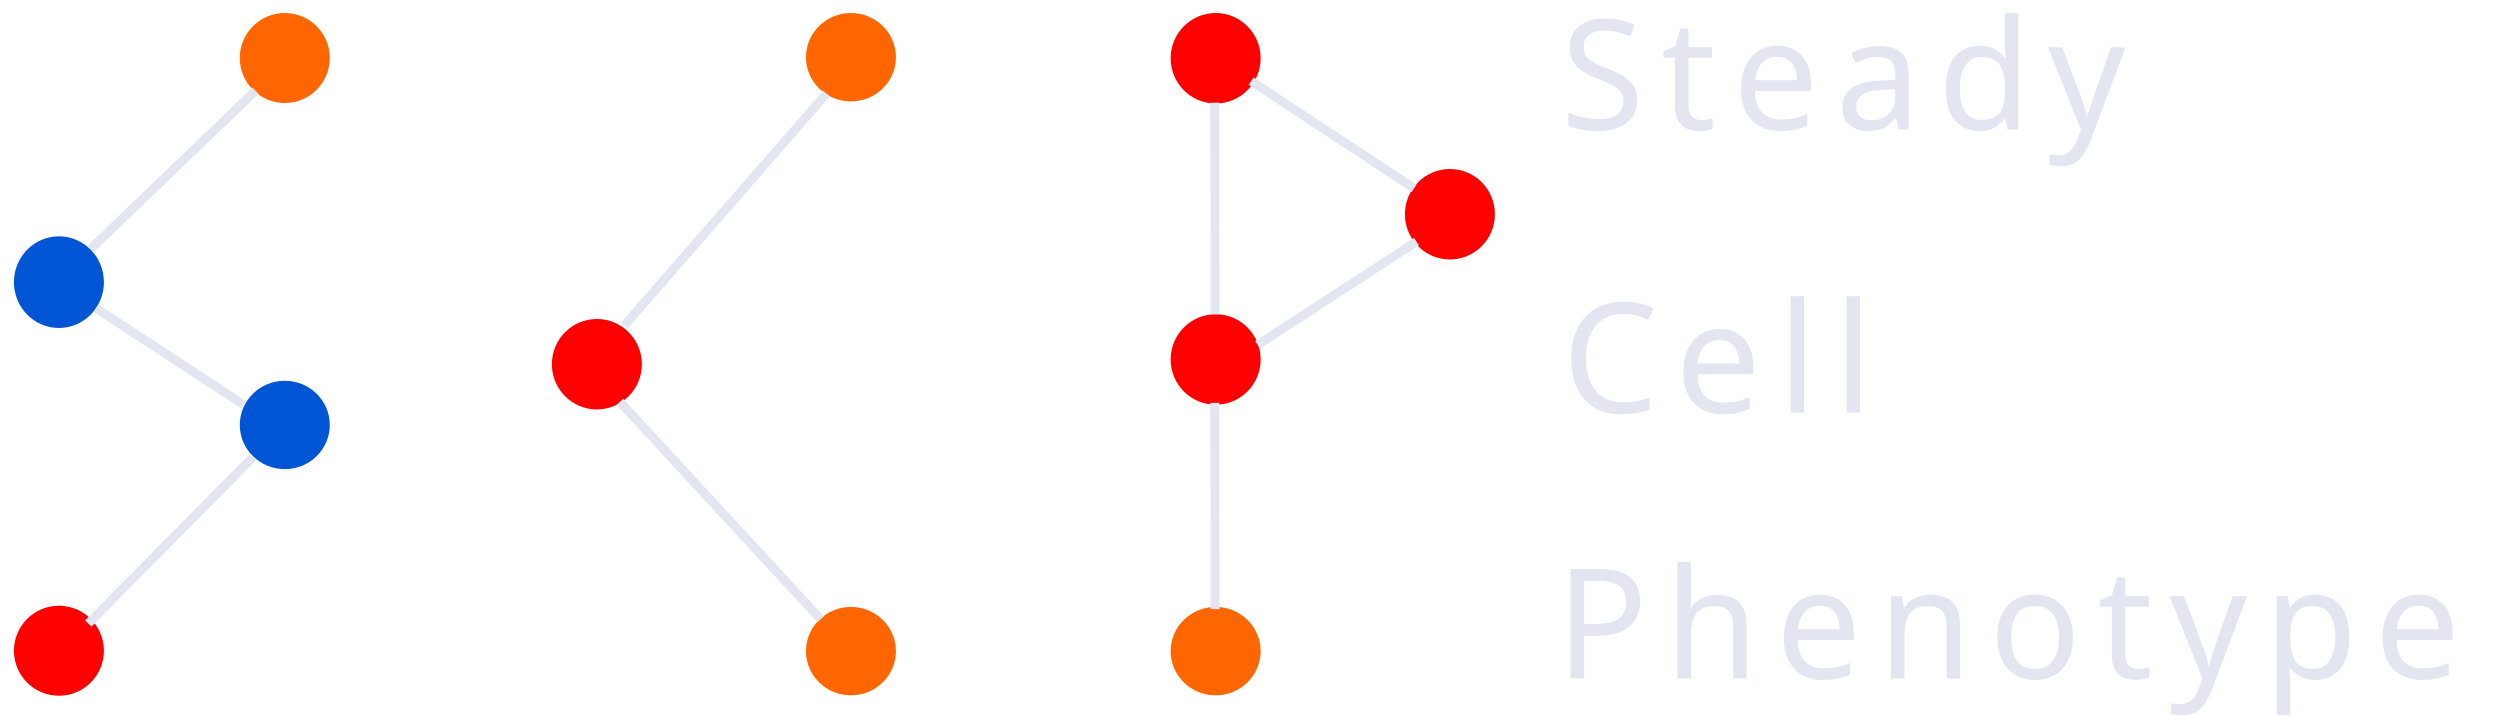
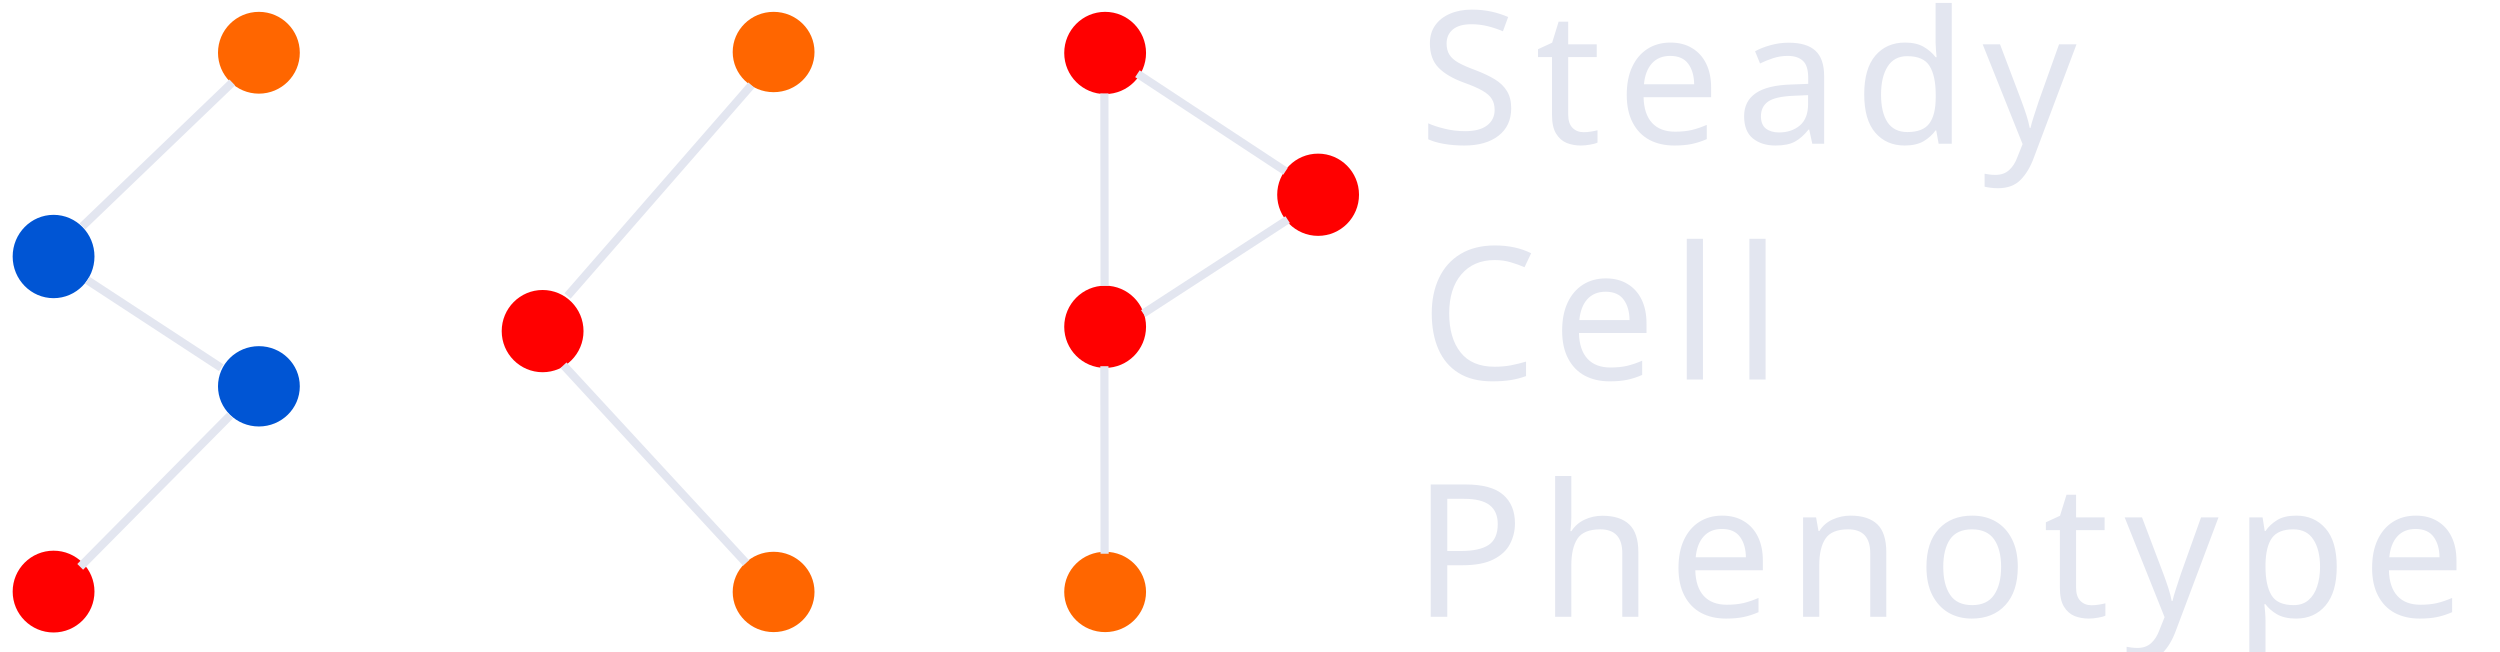
- <svg xmlns="http://www.w3.org/2000/svg" id="svg5" version="1.1" viewBox="0 0 277.813 79.64" height="301" width="1050">
+ <svg xmlns="http://www.w3.org/2000/svg" id="svg5" version="1.1" viewBox="0 0 305.594 79.64" height="301" width="1155">
  <defs id="defs2">
    </defs>
  <g id="layer1">
-     <text xml:space="preserve" style="font-style:normal;font-variant:normal;font-weight:normal;font-stretch:normal;font-size:16.985px;line-height:1.25;font-family:sans-serif;-inkscape-font-specification:sans-serif;letter-spacing:1.858px;fill:#e3e6f0;fill-opacity:1;stroke:none;stroke-width:0.265" x="173.964" y="14.348" id="text386" transform="scale(0.9969365,1.003073)">
-       <tspan id="tspan384" style="font-style:normal;font-variant:normal;font-weight:normal;font-stretch:normal;font-size:16.985px;font-family:sans-serif;-inkscape-font-specification:sans-serif;stroke-width:0.265;fill:#e3e6f0;fill-opacity:1" x="173.964" y="14.348">Steady</tspan>
+     <text xml:space="preserve" style="font-style:normal;font-variant:normal;font-weight:normal;font-stretch:normal;font-size:22.578px;line-height:1.25;font-family:sans-serif;-inkscape-font-specification:'sans-serif, Normal';font-variant-ligatures:normal;font-variant-caps:normal;font-variant-numeric:normal;font-variant-east-asian:normal;letter-spacing:1.858px;fill:#e3e6f0;fill-opacity:1;stroke:none;stroke-width:0.265" x="173.964" y="17.513" id="text386" transform="scale(0.9969365,1.003073)">
+       <tspan id="tspan384" style="font-style:normal;font-variant:normal;font-weight:normal;font-stretch:normal;font-size:22.578px;font-family:sans-serif;-inkscape-font-specification:'sans-serif, Normal';font-variant-ligatures:normal;font-variant-caps:normal;font-variant-numeric:normal;font-variant-east-asian:normal;fill:#e3e6f0;fill-opacity:1;stroke-width:0.265" x="173.964" y="17.513">Steady</tspan>
    </text>
-     <text xml:space="preserve" style="font-style:normal;font-variant:normal;font-weight:normal;font-stretch:normal;font-size:16.985px;line-height:1.25;font-family:sans-serif;-inkscape-font-specification:sans-serif;letter-spacing:1.858px;fill:#e3e6f0;fill-opacity:1;stroke:none;stroke-width:0.265" x="174.121" y="45.723" id="text386-6" transform="scale(0.9969365,1.003073)">
-       <tspan id="tspan384-9" style="font-style:normal;font-variant:normal;font-weight:normal;font-stretch:normal;font-size:16.985px;font-family:sans-serif;-inkscape-font-specification:sans-serif;stroke-width:0.265;fill:#e3e6f0;fill-opacity:1" x="174.121" y="45.723">Cell</tspan>
+     <text xml:space="preserve" style="font-style:normal;font-variant:normal;font-weight:normal;font-stretch:normal;font-size:22.578px;line-height:1.25;font-family:sans-serif;-inkscape-font-specification:'sans-serif, Normal';font-variant-ligatures:normal;font-variant-caps:normal;font-variant-numeric:normal;font-variant-east-asian:normal;letter-spacing:1.858px;fill:#e3e6f0;fill-opacity:1;stroke:none;stroke-width:0.265" x="174.174" y="46.251" id="text386-6" transform="scale(0.9969365,1.003073)">
+       <tspan id="tspan384-9" style="font-style:normal;font-variant:normal;font-weight:normal;font-stretch:normal;font-size:22.578px;font-family:sans-serif;-inkscape-font-specification:'sans-serif, Normal';font-variant-ligatures:normal;font-variant-caps:normal;font-variant-numeric:normal;font-variant-east-asian:normal;fill:#e3e6f0;fill-opacity:1;stroke-width:0.265" x="174.174" y="46.251">Cell</tspan>
    </text>
-     <text xml:space="preserve" style="font-style:normal;font-variant:normal;font-weight:normal;font-stretch:normal;font-size:16.985px;line-height:1.25;font-family:sans-serif;-inkscape-font-specification:sans-serif;letter-spacing:1.858px;fill:#e3e6f0;fill-opacity:1;stroke:none;stroke-width:0.265" x="173.416" y="75.162" id="text386-2" transform="scale(0.9969365,1.003073)">
-       <tspan id="tspan384-3" style="font-style:normal;font-variant:normal;font-weight:normal;font-stretch:normal;font-size:16.985px;font-family:sans-serif;-inkscape-font-specification:sans-serif;stroke-width:0.265;fill:#e3e6f0;fill-opacity:1" x="173.416" y="75.162">Phenotype</tspan>
+     <text xml:space="preserve" style="font-style:normal;font-variant:normal;font-weight:normal;font-stretch:normal;font-size:22.578px;line-height:1.25;font-family:sans-serif;-inkscape-font-specification:'sans-serif, Normal';font-variant-ligatures:normal;font-variant-caps:normal;font-variant-numeric:normal;font-variant-east-asian:normal;letter-spacing:1.858px;fill:#e3e6f0;fill-opacity:1;stroke:none;stroke-width:0.265" x="173.237" y="75.162" id="text386-2" transform="scale(0.9969365,1.003073)">
+       <tspan id="tspan384-3" style="font-style:normal;font-variant:normal;font-weight:normal;font-stretch:normal;font-size:22.578px;font-family:sans-serif;-inkscape-font-specification:'sans-serif, Normal';font-variant-ligatures:normal;font-variant-caps:normal;font-variant-numeric:normal;font-variant-east-asian:normal;fill:#e3e6f0;fill-opacity:1;stroke-width:0.265" x="173.237" y="75.162">Phenotype</tspan>
    </text>
    <text xml:space="preserve" style="font-style:normal;font-weight:normal;font-size:10.583px;line-height:1.25;font-family:sans-serif;fill:#000000;fill-opacity:1;stroke:none;stroke-width:0.265" x="26.939" y="75.385" id="text15724">
      <tspan id="tspan15722" style="stroke-width:0.265" x="26.939" y="75.385" />
    </text>
    <circle id="path18356" cx="31.647" cy="6.448" style="fill:#ff6600;stroke-width:0.265" r="5" />
    <ellipse id="path18356-73" cx="94.563" cy="6.358" style="fill:#ff6600;stroke-width:0.262" rx="5" ry="4.91" />
    <ellipse id="path18356-73-3" cx="94.563" cy="72.358" style="fill:#ff6600;stroke-width:0.262" rx="5" ry="4.91" />
    <ellipse id="path18356-73-3-7" cx="135.089" cy="72.358" style="fill:#ff6600;stroke-width:0.262" rx="5" ry="4.91" />
    <ellipse id="path18356-3" cx="6.548" cy="72.314" style="fill:#ff0000;stroke-width:0.265" rx="5" ry="5" />
    <ellipse id="path18356-3-4" cx="66.327" cy="40.474" style="fill:#ff0000;stroke-width:0.265" rx="5" ry="5.026" />
    <ellipse id="path18356-3-4-0" cx="135.089" cy="6.474" style="fill:#ff0000;stroke-width:0.265" rx="5" ry="5.026" />
    <ellipse id="path18356-3-4-0-2" cx="135.089" cy="39.945" style="fill:#ff0000;stroke-width:0.265" rx="5" ry="5.026" />
    <ellipse id="path18356-3-4-0-2-8" cx="161.122" cy="23.806" style="fill:#ff0000;stroke-width:0.265" rx="5" ry="5.026" />
    <ellipse id="path18356-7" cx="31.647" cy="47.223" style="fill:#0055d4;stroke-width:0.262" rx="5" ry="4.909" />
    <ellipse id="path18356-8" cx="6.548" cy="31.355" style="fill:#0055d4;stroke-width:0.267" rx="5" ry="5.093" />
-     <path style="fill:#e3e6f0;stroke:#e3e6f0;stroke-width:1;stroke-linecap:butt;stroke-linejoin:miter;stroke-miterlimit:4;stroke-dasharray:none;stroke-opacity:1;fill-opacity:1" d="M 28.39,10.08 10.072,27.671" id="path28166" />
+     <path style="fill:#e3e6f0;fill-opacity:1;stroke:#e3e6f0;stroke-width:1;stroke-linecap:butt;stroke-linejoin:miter;stroke-miterlimit:4;stroke-dasharray:none;stroke-opacity:1" d="M 28.39,10.08 10.072,27.671" id="path28166" />
    <path style="fill:none;stroke:#e3e6f0;stroke-width:1;stroke-linecap:butt;stroke-linejoin:miter;stroke-miterlimit:4;stroke-dasharray:none;stroke-opacity:1" d="M 91.848,10.403 69.372,36.178" id="path28166-8" />
    <path style="fill:none;stroke:#e3e6f0;stroke-width:1;stroke-linecap:butt;stroke-linejoin:miter;stroke-miterlimit:4;stroke-dasharray:none;stroke-opacity:1" d="M 68.881,44.644 91.197,68.815" id="path28166-8-7" />
    <path style="fill:none;stroke:#e3e6f0;stroke-width:1;stroke-linecap:butt;stroke-linejoin:miter;stroke-miterlimit:4;stroke-dasharray:none;stroke-opacity:1" d="M 27.038,44.959 10.669,34.249" id="path28166-3" />
    <path style="fill:none;stroke:#e3e6f0;stroke-width:1;stroke-linecap:butt;stroke-linejoin:miter;stroke-miterlimit:4;stroke-dasharray:none;stroke-opacity:1" d="M 157.138,20.933 139.035,9.011" id="path28166-3-5" />
    <path style="fill:none;stroke:#e3e6f0;stroke-width:1;stroke-linecap:butt;stroke-linejoin:miter;stroke-miterlimit:4;stroke-dasharray:none;stroke-opacity:1" d="m 135.024,34.934 -0.027,-23.519" id="path28166-3-5-8" />
    <path style="fill:none;stroke:#e3e6f0;stroke-width:1;stroke-linecap:butt;stroke-linejoin:miter;stroke-miterlimit:4;stroke-dasharray:none;stroke-opacity:1" d="m 135.025,67.686 -0.028,-22.919" id="path28166-3-5-8-8" />
    <path d="M 28.115,50.798 9.803,69.292 Z" id="path28294" />
    <path style="fill:#000000;stroke:#e3e6f0;stroke-width:1;stroke-linecap:butt;stroke-linejoin:miter;stroke-miterlimit:4;stroke-dasharray:none;stroke-opacity:1" d="M 28.115,50.798 9.803,69.292" id="path28166-6" />
    <path style="fill:#000000;stroke:#e3e6f0;stroke-width:1;stroke-linecap:butt;stroke-linejoin:miter;stroke-miterlimit:4;stroke-dasharray:none;stroke-opacity:1" d="m 157.405,26.851 -17.657,11.475" id="path28166-6-9" />
  </g>
</svg>
